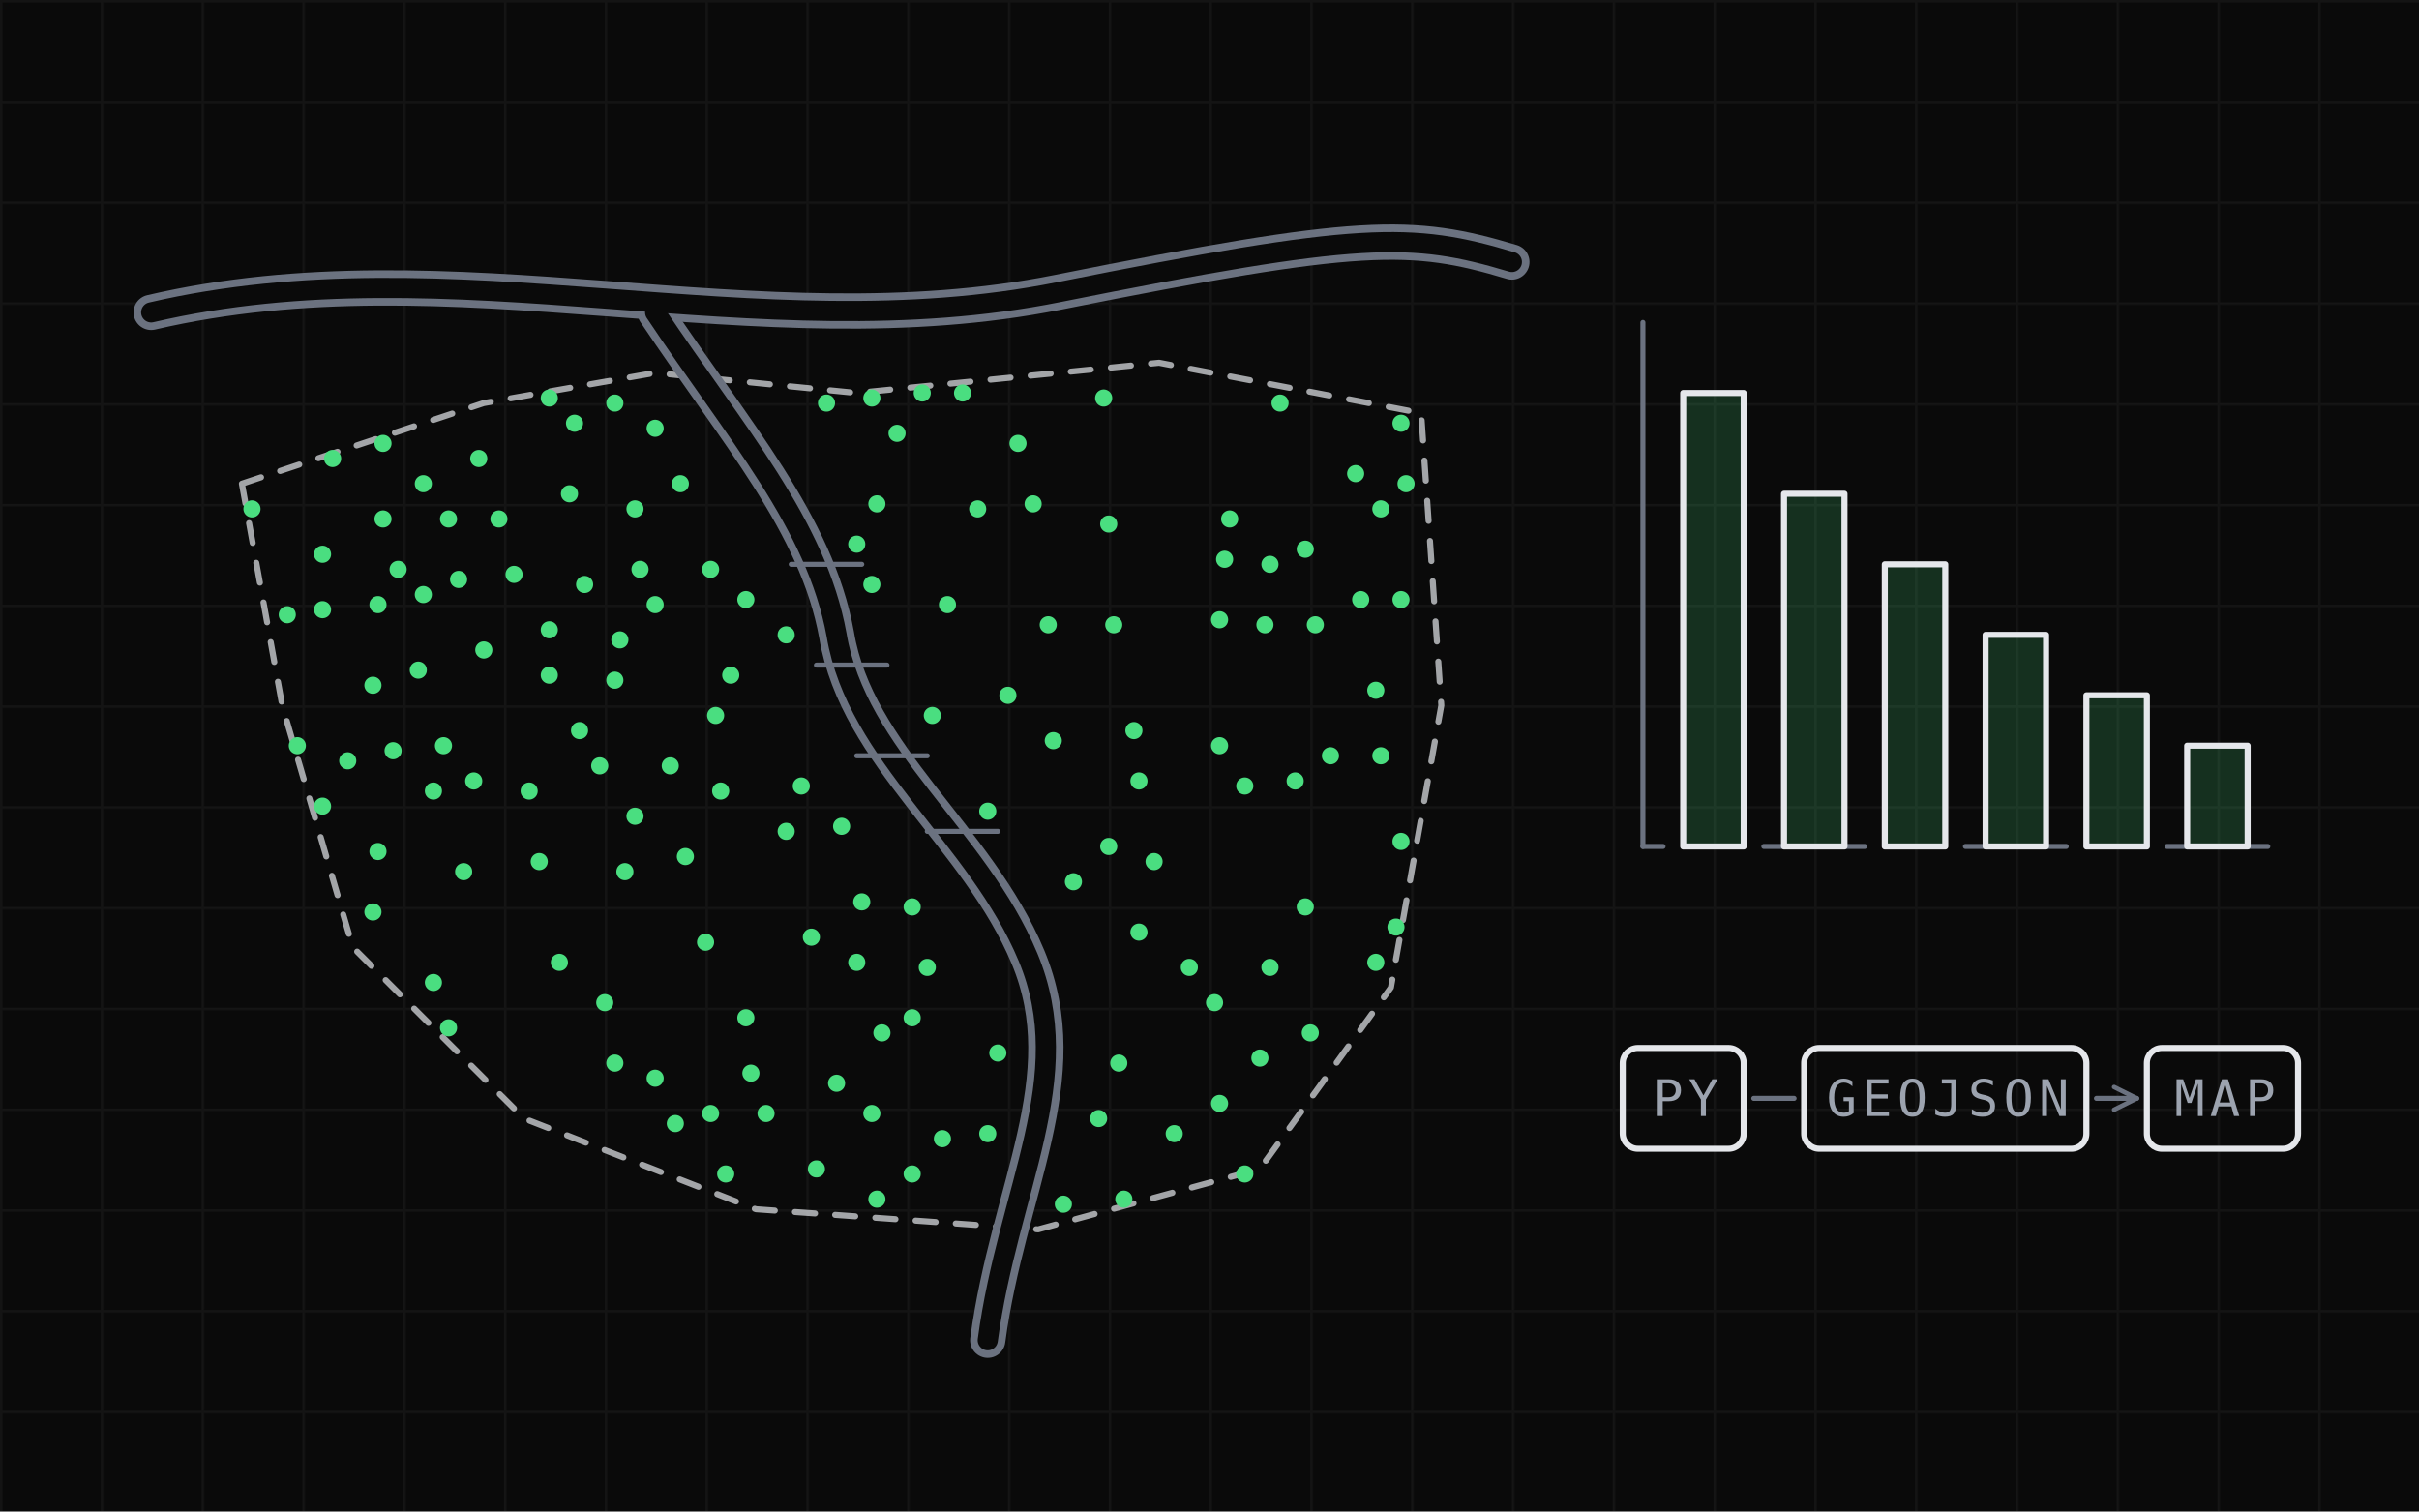
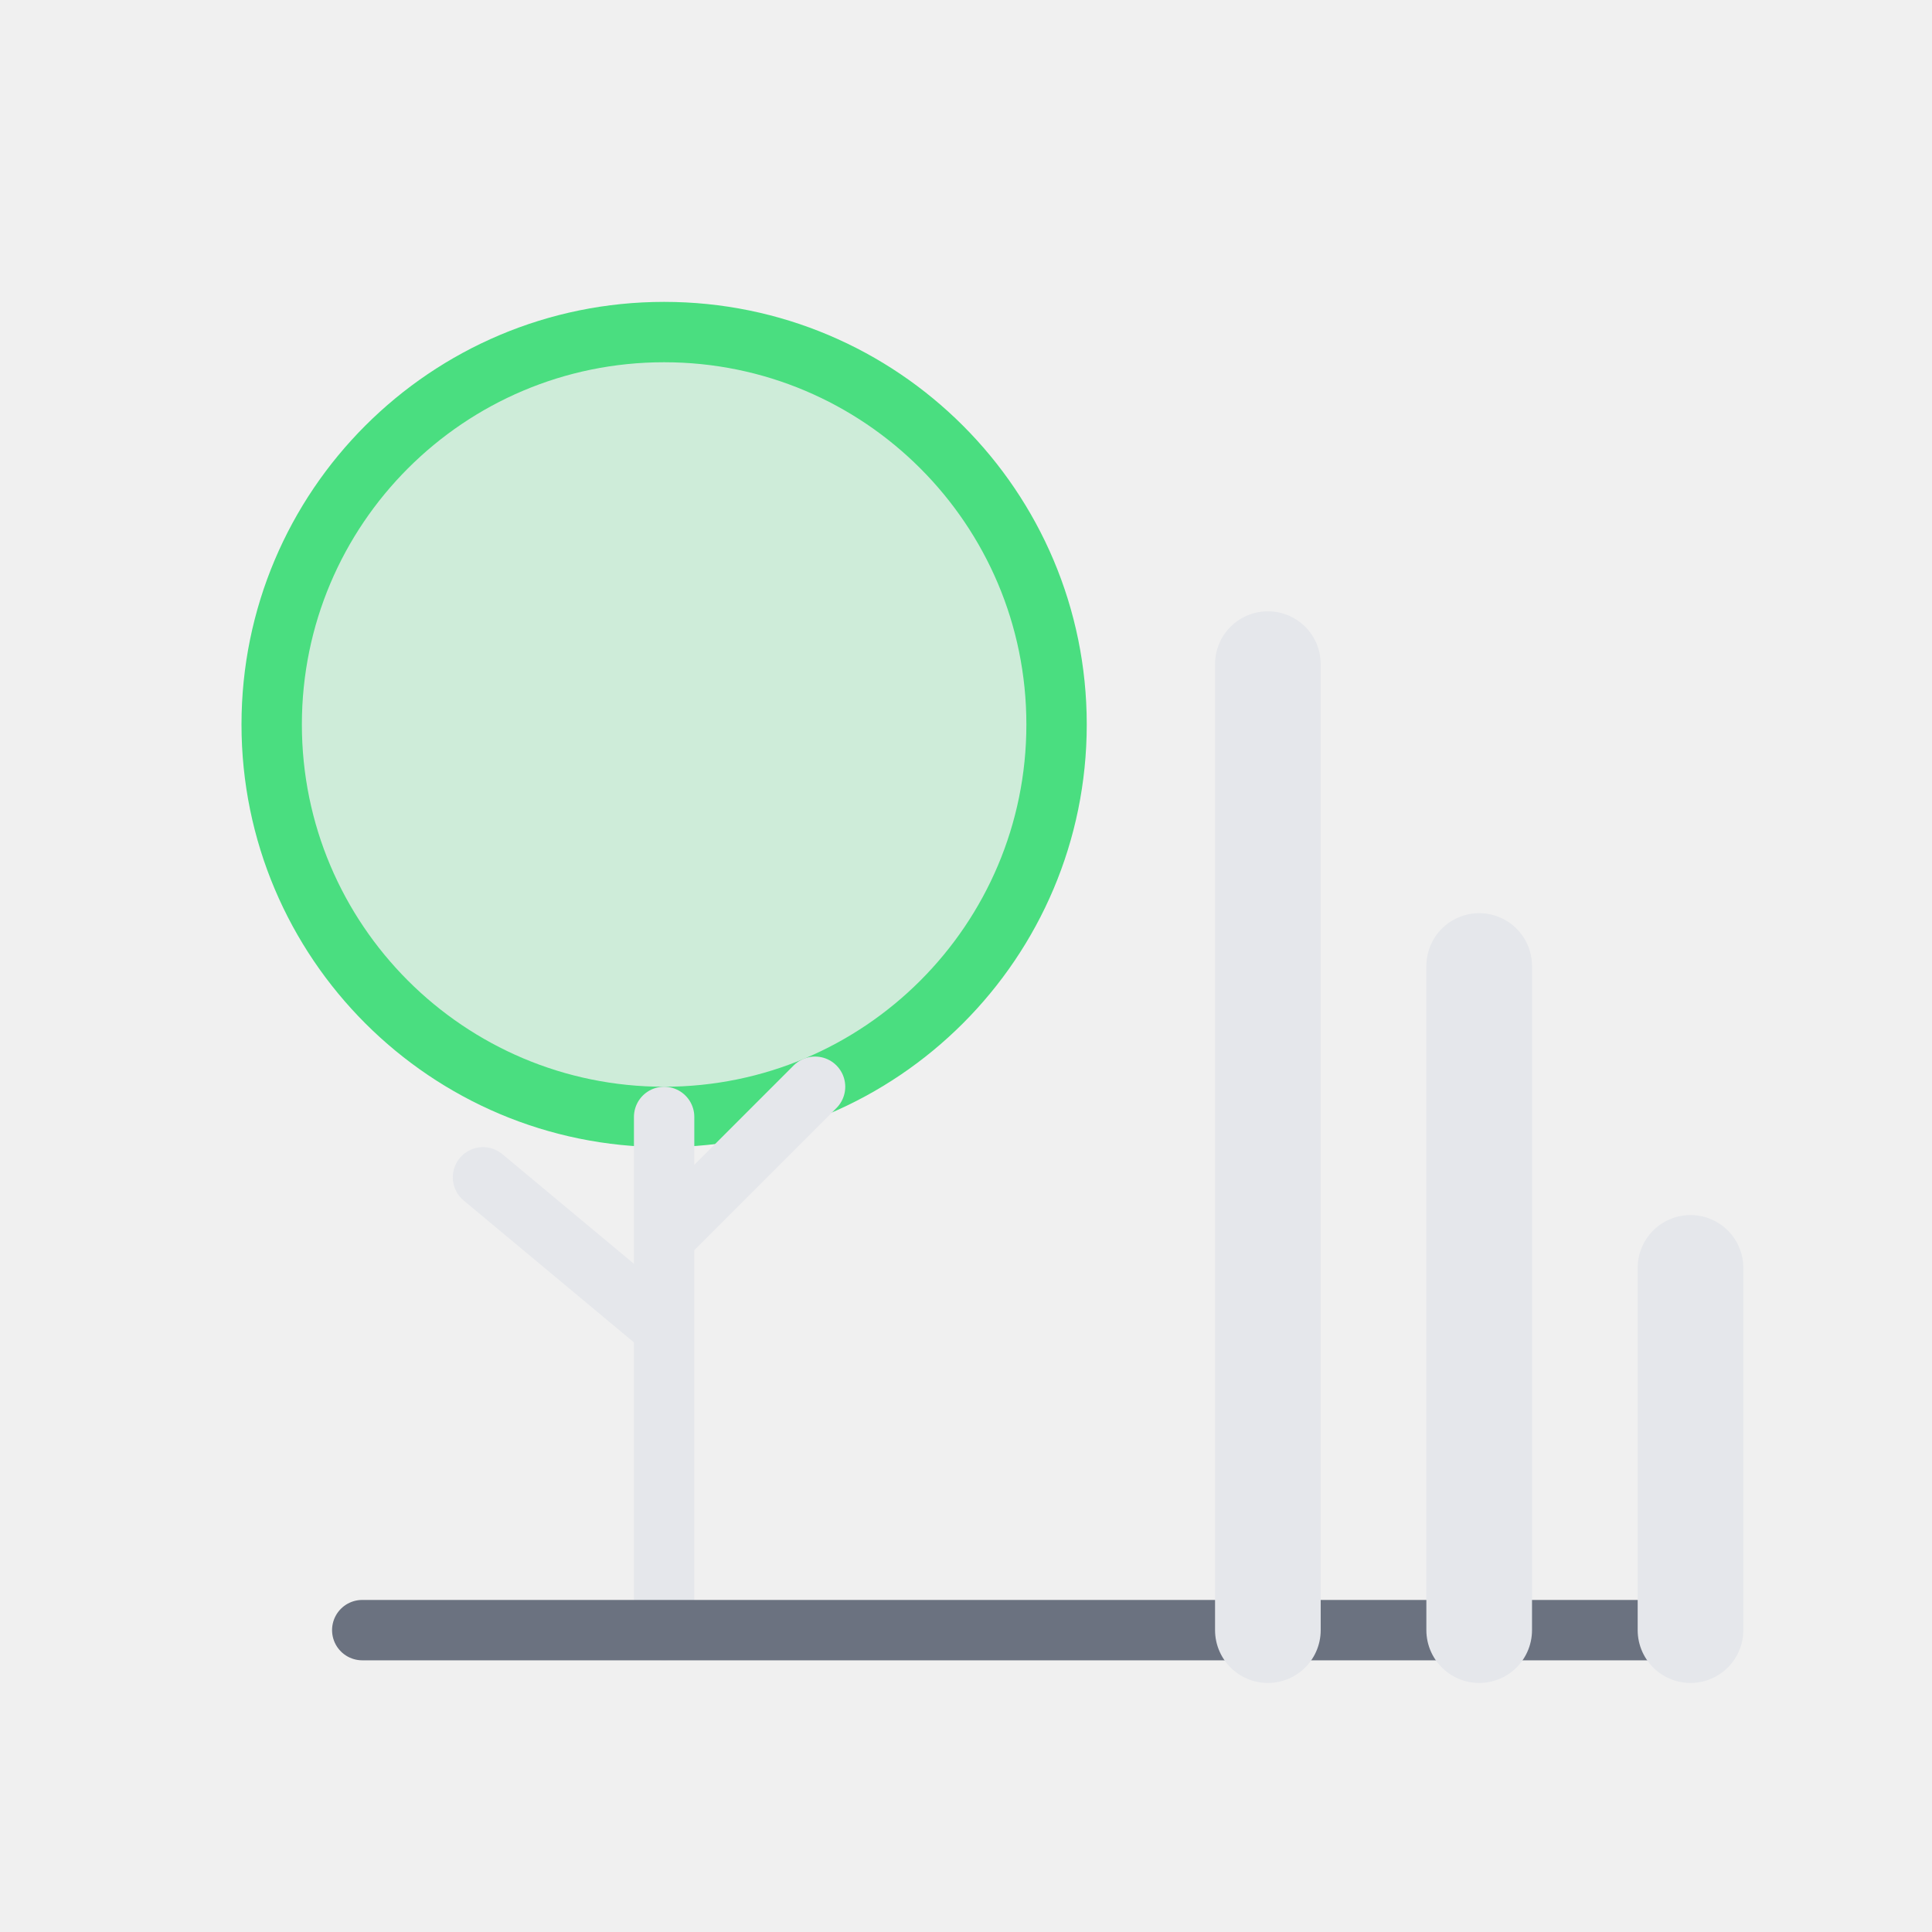
- <svg xmlns="http://www.w3.org/2000/svg" viewBox="0 0 480 300" role="img" aria-label="Schematic map of Portland between the Columbia and Willamette rivers, speckled with tree points, beside a bar chart and a Python to GeoJSON to map pipeline">
-   <defs>
-     <pattern id="g" width="20" height="20" patternUnits="userSpaceOnUse">
-       <path d="M20 0H0V20" fill="none" stroke="#fff" stroke-opacity=".04" />
-     </pattern>
-     <marker id="a" viewBox="0 0 8 8" refX="7" refY="4" markerWidth="6" markerHeight="6" orient="auto">
-       <path d="M1 1L7 4L1 7" fill="none" stroke="#6b7280" stroke-width="1.2" stroke-linecap="round" stroke-linejoin="round" />
-     </marker>
-   </defs>
-   <rect width="480" height="300" fill="#0a0a0a" />
-   <rect width="480" height="300" fill="url(#g)" />
-   <g fill="none" stroke-linecap="round" stroke-linejoin="round">
-     <path d="M48 96L96 80L130 74L170 78L230 72L282 82L286 140L276 196L250 232L206 244L150 240L104 222L70 188L56 140Z" stroke="#e5e7eb" stroke-width="1.2" stroke-dasharray="4 4" stroke-opacity=".7" />
-     <g id="r">
-       <path d="M30 62C90 48 150 70 210 58S280 46 300 52" />
-       <path d="M196 266C200 236 214 214 204 190C194 166 170 150 166 126C162 104 146 86 130 62" />
-     </g>
-     <use href="#r" stroke="#6b7280" stroke-width="7" />
-     <use href="#r" stroke="#0a0a0a" stroke-width="4" />
-     <path d="M157 112h14M162 132h14M170 150h14M184 165h14" stroke="#6b7280" />
-     <path d="M126 101h0M202 88h0M64 160h0M59 148h0M66 91h0M149 213h0M79 113h0M185 142h0M278 84h0M251 124h0M84 96h0M122 211h0M92 173h0M200 138h0M178 86h0M64 110h0M209 147h0M124 173h0M156 126h0M236 192h0M107 171h0M173 221h0M221 124h0M279 96h0M148 202h0M86 157h0M229 171h0M213 175h0M247 233h0M161 186h0M242 123h0M140 187h0M141 221h0M69 151h0M242 219h0M115 145h0M134 223h0M274 101h0M91 115h0M105 157h0M188 120h0M136 170h0M273 191h0M171 179h0M260 205h0M142 142h0M74 181h0M99 103h0M130 85h0M50 101h0M74 136h0M194 101h0M109 134h0M135 96h0M159 156h0M130 120h0M244 103h0M174 100h0M174 238h0M252 192h0M89 204h0M175 205h0M127 113h0M250 210h0M241 199h0M57 122h0M111 191h0M274 150h0M273 137h0M102 114h0M196 225h0M247 156h0M226 155h0M144 233h0M220 104h0M277 184h0M152 221h0M243 111h0M109 125h0M133 152h0M187 226h0M167 164h0M173 79h0M220 168h0M126 162h0M75 169h0M181 202h0M264 150h0M170 191h0M156 165h0M162 232h0M270 119h0M181 233h0M78 149h0M233 225h0M86 195h0M205 100h0M143 157h0M88 148h0M96 129h0M219 79h0M196 161h0M75 120h0M113 98h0M184 192h0M198 209h0M173 116h0M76 103h0M123 127h0M109 79h0M94 155h0M269 94h0M242 148h0M166 215h0M211 239h0M130 214h0M145 134h0M116 116h0M119 152h0M278 167h0M122 135h0M226 185h0M218 222h0M259 180h0M222 211h0M181 180h0M223 238h0M84 118h0M183 78h0M64 121h0M208 124h0M259 109h0M164 80h0M83 133h0M261 124h0M114 84h0M170 108h0M120 199h0M278 119h0M89 103h0M95 91h0M225 145h0M252 112h0M254 80h0M76 88h0M141 113h0M191 78h0M257 155h0M122 80h0M148 119h0" stroke="#4ade80" stroke-width="3.4" />
-     <path d="M326 168H452" stroke="#6b7280" stroke-dasharray="4 4" />
-     <path d="M326 64V168" stroke="#6b7280" />
-     <g fill="#4ade80" fill-opacity=".18" stroke="#e5e7eb" stroke-width="1.2">
-       <rect x="334" y="78" width="12" height="90" />
-       <rect x="354" y="98" width="12" height="70" />
-       <rect x="374" y="112" width="12" height="56" />
-       <rect x="394" y="126" width="12" height="42" />
-       <rect x="414" y="138" width="12" height="30" />
-       <rect x="434" y="148" width="12" height="20" />
-     </g>
-     <g stroke="#e5e7eb" stroke-width="1.2">
-       <rect x="322" y="208" width="24" height="20" rx="3" />
-       <rect x="358" y="208" width="56" height="20" rx="3" />
-       <rect x="426" y="208" width="30" height="20" rx="3" />
-     </g>
-     <path d="M348 218h8M416 218h8" stroke="#6b7280" marker-end="url(#a)" />
-   </g>
-   <g font-family="ui-monospace, SFMono-Regular, Menlo, Consolas, monospace" font-size="10" fill="#9ca3af" letter-spacing="1" text-anchor="middle">
-     <text x="334.5" y="221.5">PY</text>
-     <text x="386.5" y="221.5">GEOJSON</text>
-     <text x="441.5" y="221.5">MAP</text>
-   </g>
+ <svg xmlns="http://www.w3.org/2000/svg" viewBox="0 0 64 64" role="img" aria-label="Tree beside a bar chart">
+   <circle cx="22" cy="24" r="13" fill="#4ade80" fill-opacity="0.2" stroke="#4ade80" stroke-width="2" />
+   <path d="M22 37 V54 M22 44 L16 39 M22 41 L27 36" fill="none" stroke="#e5e7eb" stroke-width="2" stroke-linecap="round" stroke-linejoin="round" />
+   <path d="M12 54 H56" fill="none" stroke="#6b7280" stroke-width="2" stroke-linecap="round" stroke-linejoin="round" />
+   <path d="M42 54 V22 M49 54 V32 M56 54 V42" fill="none" stroke="#e5e7eb" stroke-width="3.5" stroke-linecap="round" stroke-linejoin="round" />
</svg>
